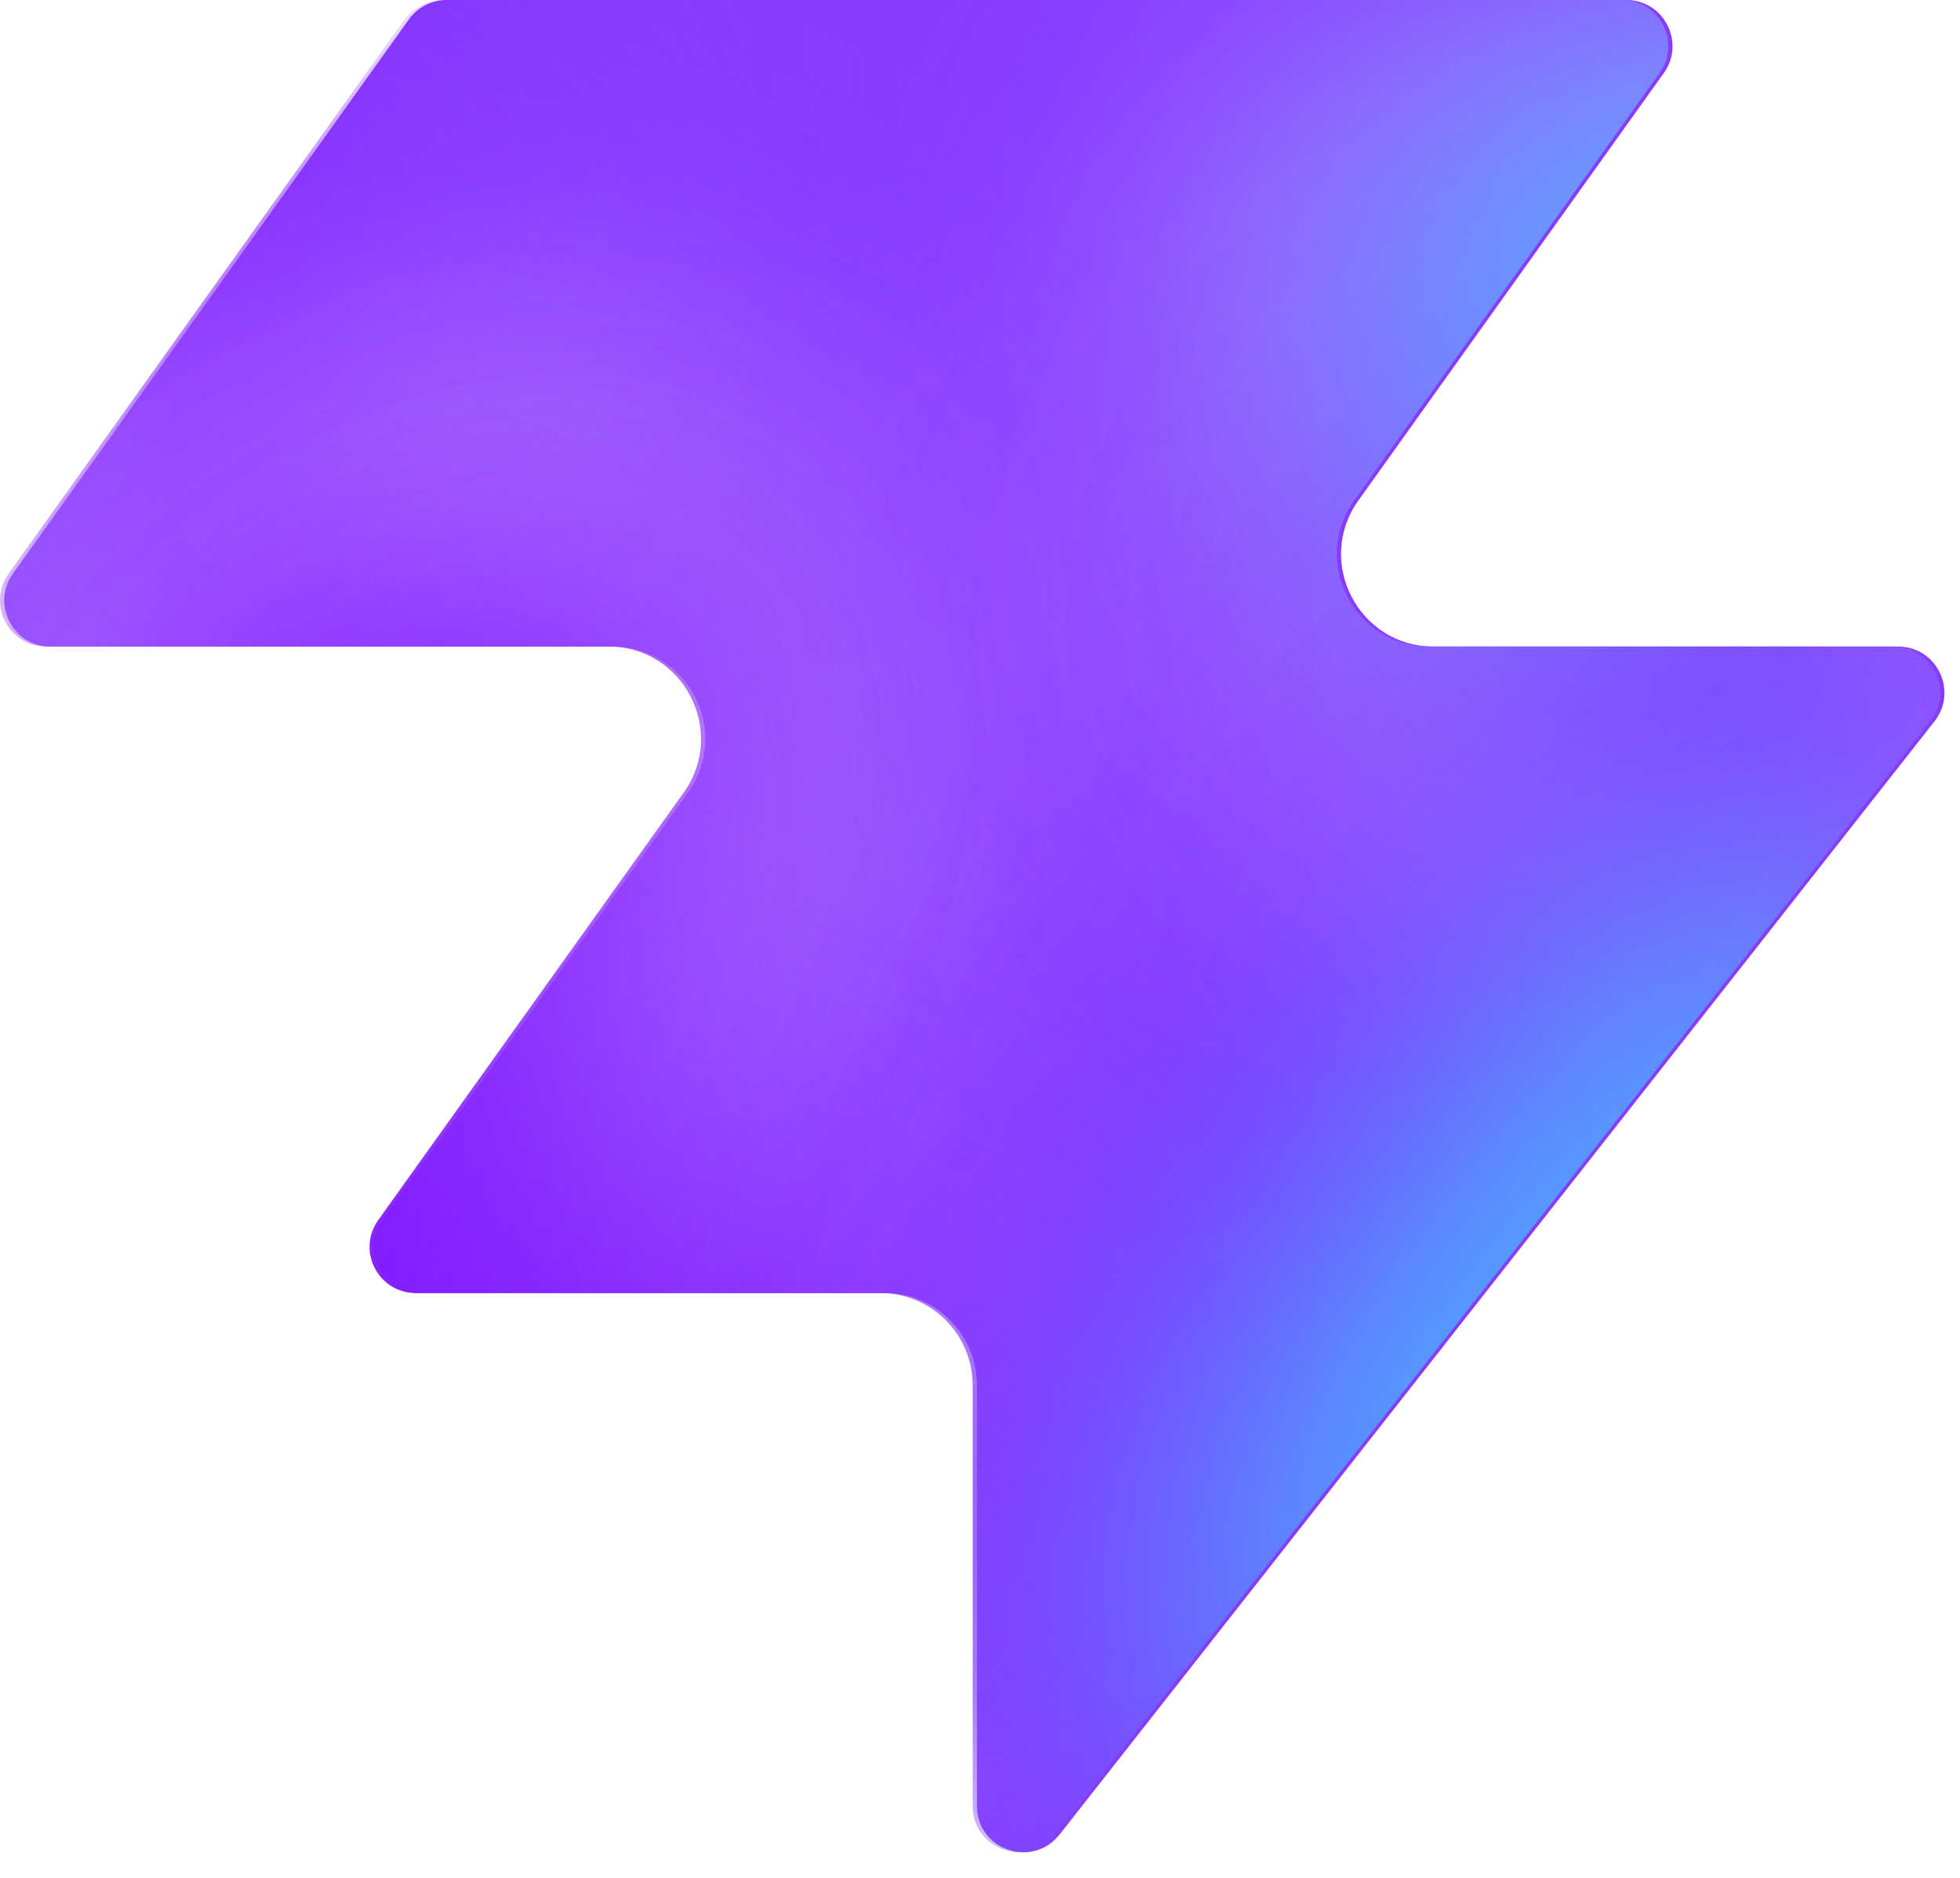
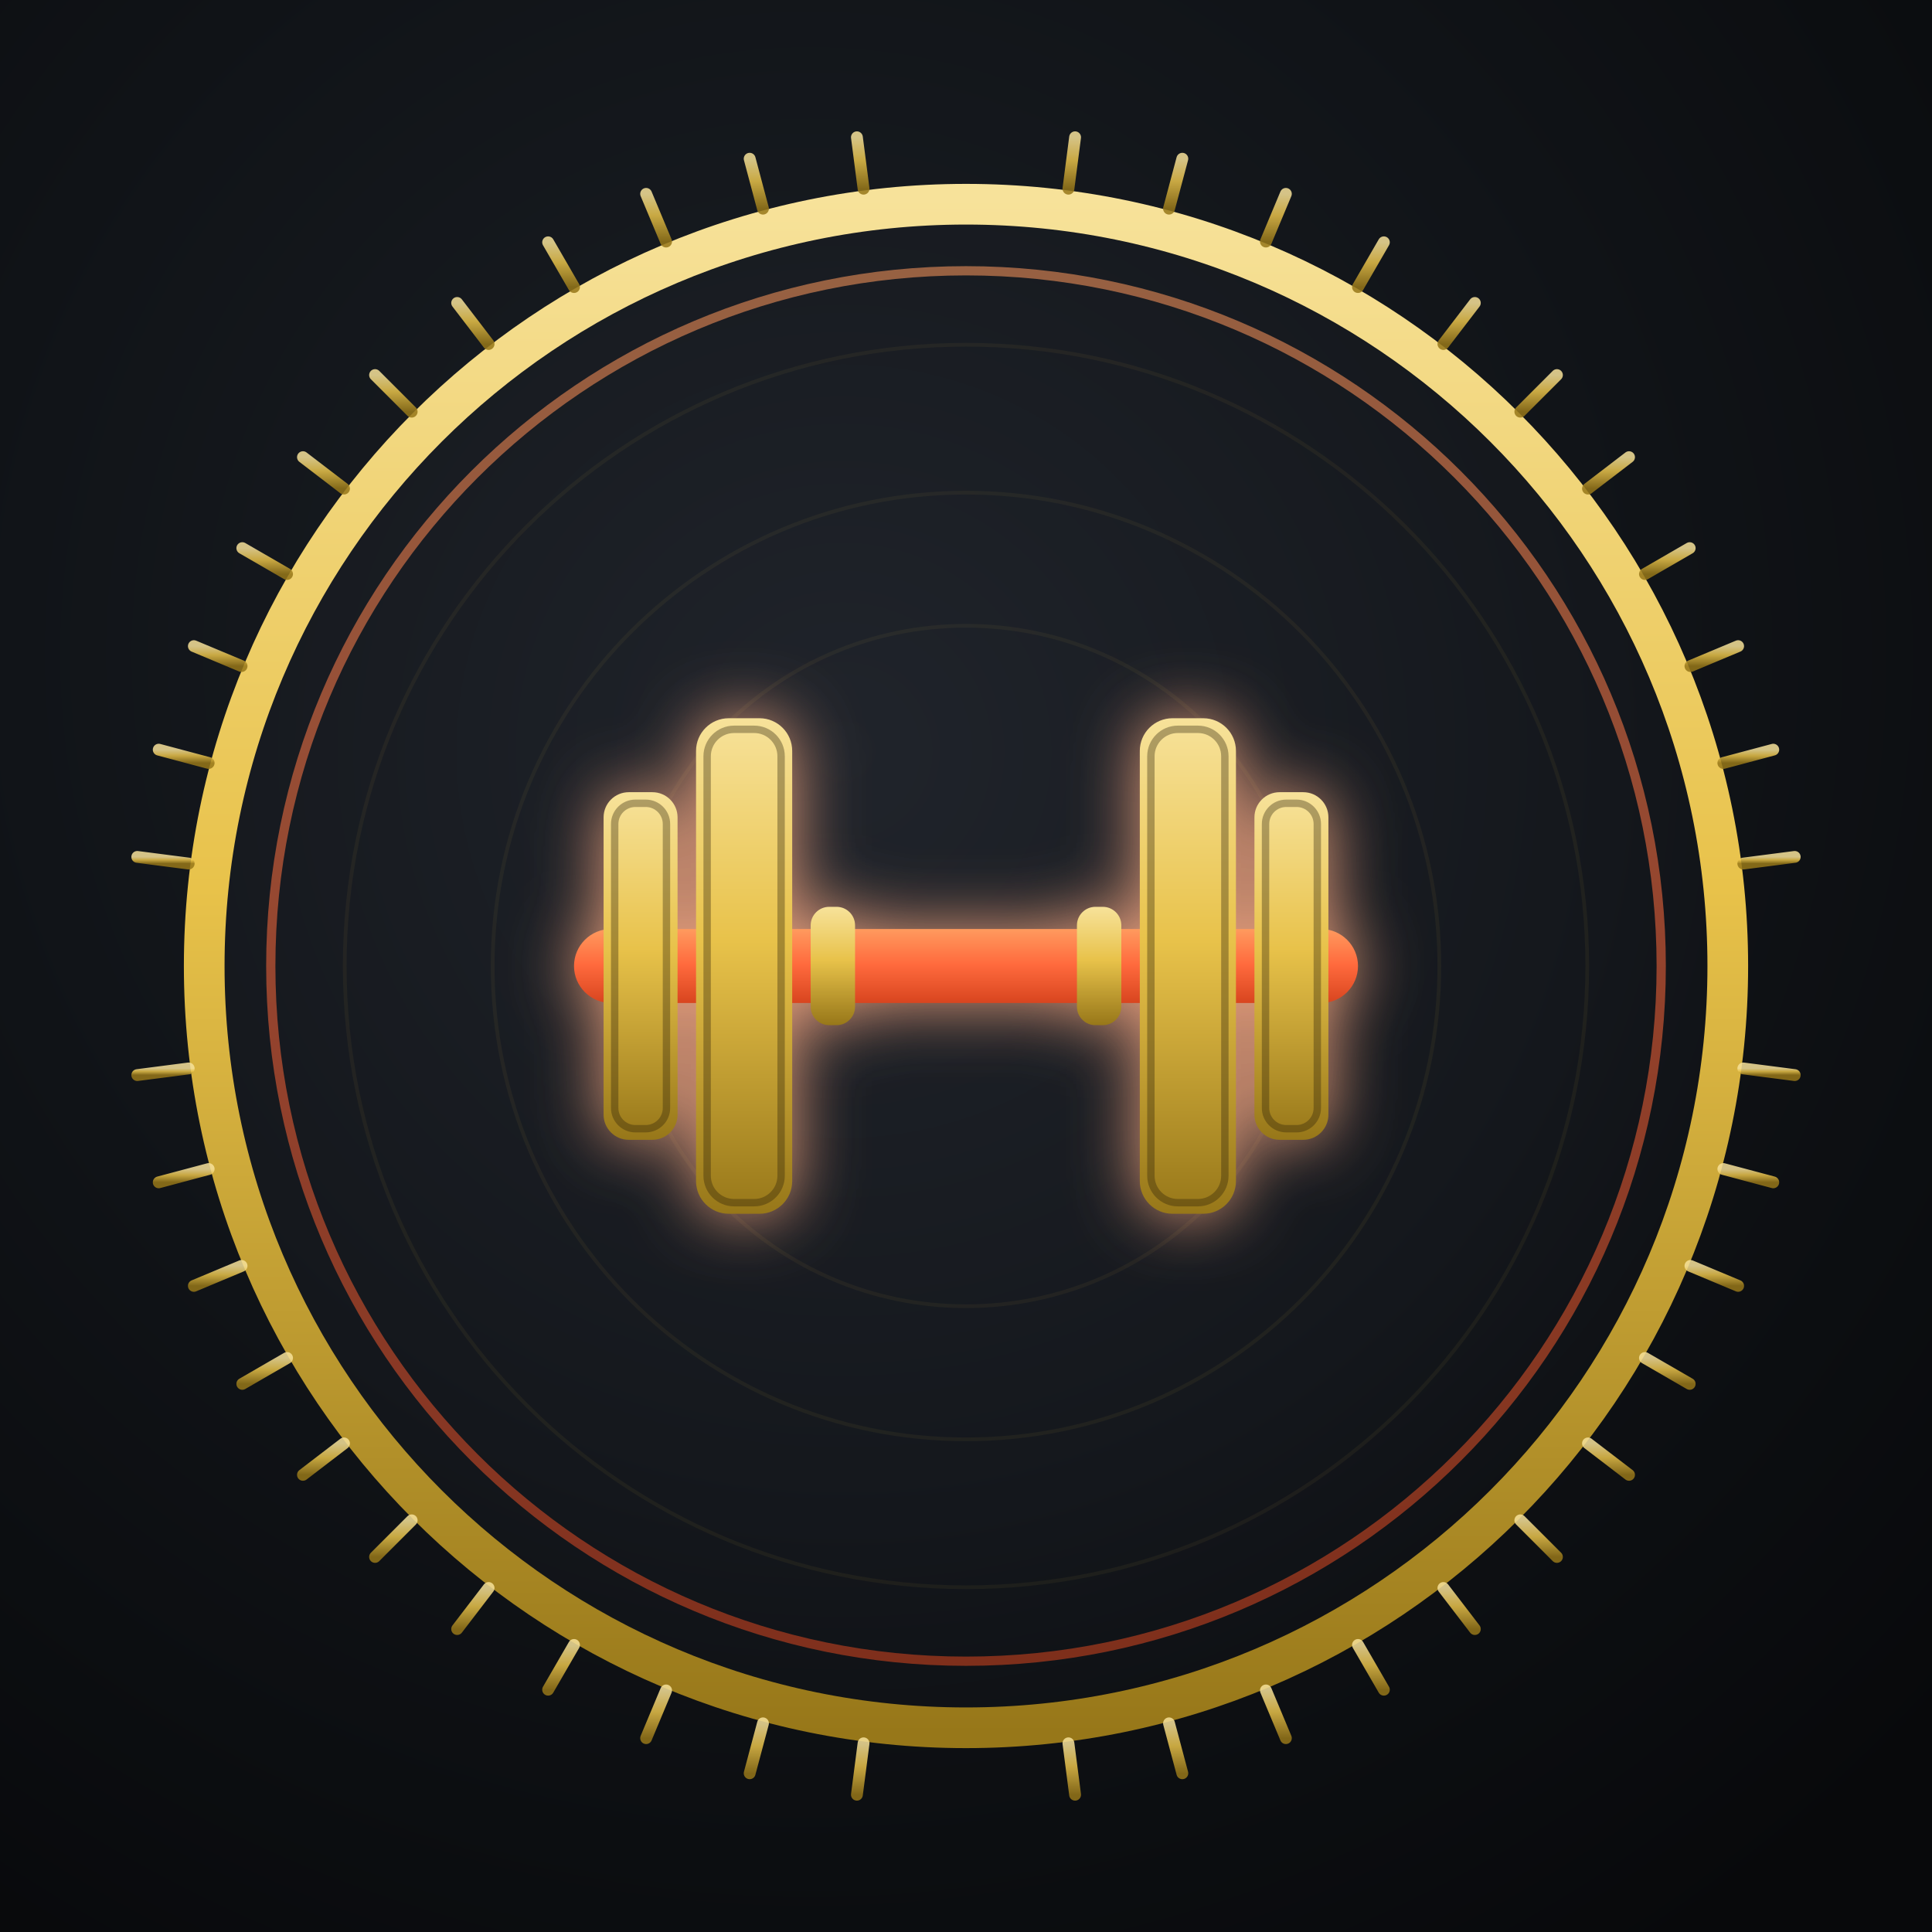
- <svg xmlns="http://www.w3.org/2000/svg" width="48" height="46" fill="none" viewBox="0 0 48 46">
-   <path fill="#863bff" d="M25.946 44.938c-.664.845-2.021.375-2.021-.698V33.937a2.26 2.26 0 0 0-2.262-2.262H10.287c-.92 0-1.456-1.04-.92-1.788l7.48-10.471c1.07-1.497 0-3.578-1.842-3.578H1.237c-.92 0-1.456-1.04-.92-1.788L10.013.474c.214-.297.556-.474.92-.474h28.894c.92 0 1.456 1.04.92 1.788l-7.48 10.471c-1.07 1.498 0 3.579 1.842 3.579h11.377c.943 0 1.473 1.088.89 1.83L25.947 44.94z" style="fill:#863bff;fill:color(display-p3 .525 .23 1);fill-opacity:1" />
-   <mask id="a" width="48" height="46" x="0" y="0" maskUnits="userSpaceOnUse" style="mask-type:alpha">
-     <path fill="#000" d="M25.842 44.938c-.664.844-2.021.375-2.021-.698V33.937a2.26 2.26 0 0 0-2.262-2.262H10.183c-.92 0-1.456-1.04-.92-1.788l7.48-10.471c1.07-1.498 0-3.579-1.842-3.579H1.133c-.92 0-1.456-1.04-.92-1.787L9.91.473c.214-.297.556-.474.92-.474h28.894c.92 0 1.456 1.04.92 1.788l-7.48 10.471c-1.07 1.498 0 3.578 1.842 3.578h11.377c.943 0 1.473 1.088.89 1.832L25.843 44.94z" style="fill:#000;fill-opacity:1" />
-   </mask>
-   <g mask="url(#a)">
-     <g filter="url(#b)">
-       <ellipse cx="5.508" cy="14.704" fill="#ede6ff" rx="5.508" ry="14.704" style="fill:#ede6ff;fill:color(display-p3 .927 .903 1);fill-opacity:1" transform="matrix(.00324 1 1 -.00324 -4.47 31.516)" />
+ <svg xmlns="http://www.w3.org/2000/svg" width="512" height="512" viewBox="0 0 512 512">
+   <defs>
+     <radialGradient id="gun" cx="42%" cy="34%" r="80%">
+       <stop offset="0%" stop-color="#1b1f25" />
+       <stop offset="55%" stop-color="#101317" />
+       <stop offset="100%" stop-color="#08090b" />
+     </radialGradient>
+     <radialGradient id="coin" cx="42%" cy="36%" r="72%">
+       <stop offset="0%" stop-color="#20242b" />
+       <stop offset="70%" stop-color="#14171c" />
+       <stop offset="100%" stop-color="#0c0e11" />
+     </radialGradient>
+     <linearGradient id="ember" x1="0" y1="0" x2="0" y2="1">
+       <stop offset="0%" stop-color="#ff9a5e" />
+       <stop offset="48%" stop-color="#ff6a3d" />
+       <stop offset="100%" stop-color="#d8451f" />
+     </linearGradient>
+     <linearGradient id="brass" x1="0" y1="0" x2="0" y2="1">
+       <stop offset="0%" stop-color="#f7e29a" />
+       <stop offset="45%" stop-color="#e8c24a" />
+       <stop offset="100%" stop-color="#977719" />
+     </linearGradient>
+     <filter id="glow" x="-30%" y="-30%" width="160%" height="160%">
+       <feGaussianBlur stdDeviation="9" result="b" />
+       <feColorMatrix in="b" type="matrix" values="0 0 0 0 1  0 0 0 0 0.42  0 0 0 0 0.24  0 0 0 0.9 0" />
+     </filter>
+   </defs>
+   <rect width="512" height="512" rx="0" fill="url(#gun)" />
+   <g transform="translate(256 256) scale(0.98) translate(-256 -256)">
+     <circle cx="256" cy="256" r="206" fill="url(#coin)" stroke="url(#brass)" stroke-width="11" />
+     <g fill="none" stroke="#e8c24a" stroke-opacity="0.06">
+       <circle cx="256" cy="256" r="168" />
+       <circle cx="256" cy="256" r="128" />
+       <circle cx="256" cy="256" r="92" />
    </g>
-     <g filter="url(#c)">
-       <ellipse cx="10.399" cy="29.851" fill="#ede6ff" rx="10.399" ry="29.851" style="fill:#ede6ff;fill:color(display-p3 .927 .903 1);fill-opacity:1" transform="matrix(.00324 1 1 -.00324 -39.328 7.883)" />
+     <circle cx="256" cy="256" r="188" fill="none" stroke="url(#ember)" stroke-width="2.5" stroke-opacity="0.55" />
+     <line x1="468.0" y1="256.0" x2="482.0" y2="256.0" stroke="url(#brass)" stroke-width="3.2" stroke-linecap="round" opacity="0.85" />
+     <line x1="466.2" y1="283.7" x2="480.1" y2="285.5" stroke="url(#brass)" stroke-width="3.2" stroke-linecap="round" opacity="0.85" />
+     <line x1="460.8" y1="310.9" x2="474.3" y2="314.5" stroke="url(#brass)" stroke-width="3.2" stroke-linecap="round" opacity="0.85" />
+     <line x1="451.9" y1="337.1" x2="464.8" y2="342.5" stroke="url(#brass)" stroke-width="3.2" stroke-linecap="round" opacity="0.85" />
+     <line x1="439.6" y1="362.0" x2="451.7" y2="369.0" stroke="url(#brass)" stroke-width="3.2" stroke-linecap="round" opacity="0.85" />
+     <line x1="424.2" y1="385.1" x2="435.3" y2="393.6" stroke="url(#brass)" stroke-width="3.2" stroke-linecap="round" opacity="0.85" />
+     <line x1="405.9" y1="405.9" x2="415.8" y2="415.8" stroke="url(#brass)" stroke-width="3.2" stroke-linecap="round" opacity="0.85" />
+     <line x1="385.1" y1="424.2" x2="393.6" y2="435.3" stroke="url(#brass)" stroke-width="3.2" stroke-linecap="round" opacity="0.85" />
+     <line x1="362.0" y1="439.6" x2="369.0" y2="451.7" stroke="url(#brass)" stroke-width="3.2" stroke-linecap="round" opacity="0.85" />
+     <line x1="337.1" y1="451.9" x2="342.5" y2="464.8" stroke="url(#brass)" stroke-width="3.2" stroke-linecap="round" opacity="0.85" />
+     <line x1="310.9" y1="460.8" x2="314.5" y2="474.3" stroke="url(#brass)" stroke-width="3.2" stroke-linecap="round" opacity="0.85" />
+     <line x1="283.7" y1="466.2" x2="285.5" y2="480.1" stroke="url(#brass)" stroke-width="3.2" stroke-linecap="round" opacity="0.85" />
+     <line x1="256.0" y1="468.0" x2="256.0" y2="482.0" stroke="url(#brass)" stroke-width="3.2" stroke-linecap="round" opacity="0.85" />
+     <line x1="228.3" y1="466.2" x2="226.5" y2="480.1" stroke="url(#brass)" stroke-width="3.2" stroke-linecap="round" opacity="0.85" />
+     <line x1="201.1" y1="460.8" x2="197.5" y2="474.3" stroke="url(#brass)" stroke-width="3.2" stroke-linecap="round" opacity="0.85" />
+     <line x1="174.9" y1="451.9" x2="169.5" y2="464.8" stroke="url(#brass)" stroke-width="3.2" stroke-linecap="round" opacity="0.85" />
+     <line x1="150.0" y1="439.6" x2="143.0" y2="451.7" stroke="url(#brass)" stroke-width="3.2" stroke-linecap="round" opacity="0.85" />
+     <line x1="126.9" y1="424.2" x2="118.4" y2="435.3" stroke="url(#brass)" stroke-width="3.2" stroke-linecap="round" opacity="0.85" />
+     <line x1="106.1" y1="405.9" x2="96.2" y2="415.8" stroke="url(#brass)" stroke-width="3.2" stroke-linecap="round" opacity="0.85" />
+     <line x1="87.8" y1="385.1" x2="76.7" y2="393.6" stroke="url(#brass)" stroke-width="3.2" stroke-linecap="round" opacity="0.85" />
+     <line x1="72.4" y1="362.0" x2="60.3" y2="369.0" stroke="url(#brass)" stroke-width="3.2" stroke-linecap="round" opacity="0.85" />
+     <line x1="60.1" y1="337.1" x2="47.2" y2="342.5" stroke="url(#brass)" stroke-width="3.2" stroke-linecap="round" opacity="0.85" />
+     <line x1="51.2" y1="310.9" x2="37.7" y2="314.5" stroke="url(#brass)" stroke-width="3.2" stroke-linecap="round" opacity="0.85" />
+     <line x1="45.8" y1="283.7" x2="31.9" y2="285.5" stroke="url(#brass)" stroke-width="3.2" stroke-linecap="round" opacity="0.85" />
+     <line x1="44.0" y1="256.0" x2="30.0" y2="256.0" stroke="url(#brass)" stroke-width="3.2" stroke-linecap="round" opacity="0.85" />
+     <line x1="45.8" y1="228.3" x2="31.9" y2="226.5" stroke="url(#brass)" stroke-width="3.2" stroke-linecap="round" opacity="0.85" />
+     <line x1="51.2" y1="201.1" x2="37.7" y2="197.5" stroke="url(#brass)" stroke-width="3.2" stroke-linecap="round" opacity="0.85" />
+     <line x1="60.1" y1="174.9" x2="47.2" y2="169.5" stroke="url(#brass)" stroke-width="3.2" stroke-linecap="round" opacity="0.85" />
+     <line x1="72.4" y1="150.0" x2="60.3" y2="143.0" stroke="url(#brass)" stroke-width="3.2" stroke-linecap="round" opacity="0.85" />
+     <line x1="87.8" y1="126.9" x2="76.7" y2="118.4" stroke="url(#brass)" stroke-width="3.2" stroke-linecap="round" opacity="0.85" />
+     <line x1="106.1" y1="106.1" x2="96.2" y2="96.2" stroke="url(#brass)" stroke-width="3.2" stroke-linecap="round" opacity="0.85" />
+     <line x1="126.9" y1="87.8" x2="118.4" y2="76.7" stroke="url(#brass)" stroke-width="3.2" stroke-linecap="round" opacity="0.85" />
+     <line x1="150.0" y1="72.4" x2="143.0" y2="60.3" stroke="url(#brass)" stroke-width="3.2" stroke-linecap="round" opacity="0.85" />
+     <line x1="174.9" y1="60.1" x2="169.5" y2="47.2" stroke="url(#brass)" stroke-width="3.2" stroke-linecap="round" opacity="0.85" />
+     <line x1="201.1" y1="51.2" x2="197.5" y2="37.7" stroke="url(#brass)" stroke-width="3.2" stroke-linecap="round" opacity="0.85" />
+     <line x1="228.3" y1="45.8" x2="226.5" y2="31.9" stroke="url(#brass)" stroke-width="3.2" stroke-linecap="round" opacity="0.85" />
+     <line x1="256.0" y1="44.0" x2="256.0" y2="30.0" stroke="url(#brass)" stroke-width="3.2" stroke-linecap="round" opacity="0.85" />
+     <line x1="283.7" y1="45.8" x2="285.5" y2="31.9" stroke="url(#brass)" stroke-width="3.2" stroke-linecap="round" opacity="0.85" />
+     <line x1="310.9" y1="51.2" x2="314.5" y2="37.7" stroke="url(#brass)" stroke-width="3.2" stroke-linecap="round" opacity="0.85" />
+     <line x1="337.1" y1="60.1" x2="342.5" y2="47.2" stroke="url(#brass)" stroke-width="3.2" stroke-linecap="round" opacity="0.85" />
+     <line x1="362.0" y1="72.4" x2="369.0" y2="60.3" stroke="url(#brass)" stroke-width="3.2" stroke-linecap="round" opacity="0.85" />
+     <line x1="385.1" y1="87.8" x2="393.6" y2="76.7" stroke="url(#brass)" stroke-width="3.2" stroke-linecap="round" opacity="0.85" />
+     <line x1="405.9" y1="106.1" x2="415.8" y2="96.2" stroke="url(#brass)" stroke-width="3.2" stroke-linecap="round" opacity="0.85" />
+     <line x1="424.2" y1="126.9" x2="435.3" y2="118.4" stroke="url(#brass)" stroke-width="3.2" stroke-linecap="round" opacity="0.85" />
+     <line x1="439.6" y1="150.0" x2="451.7" y2="143.0" stroke="url(#brass)" stroke-width="3.2" stroke-linecap="round" opacity="0.85" />
+     <line x1="451.9" y1="174.9" x2="464.8" y2="169.5" stroke="url(#brass)" stroke-width="3.2" stroke-linecap="round" opacity="0.85" />
+     <line x1="460.8" y1="201.1" x2="474.3" y2="197.5" stroke="url(#brass)" stroke-width="3.2" stroke-linecap="round" opacity="0.85" />
+     <line x1="466.2" y1="228.3" x2="480.1" y2="226.5" stroke="url(#brass)" stroke-width="3.2" stroke-linecap="round" opacity="0.85" />
+     <g filter="url(#glow)">
+       <rect x="150" y="246" width="212" height="20" rx="10" fill="url(#ember)" />
+       <rect x="214" y="240" width="12" height="32" rx="5" fill="url(#brass)" />
+       <rect x="286" y="240" width="12" height="32" rx="5" fill="url(#brass)" />
+       <rect x="183" y="189" width="26" height="134" rx="8.84" fill="url(#brass)" />
+       <rect x="186" y="192" width="20" height="128" rx="7.28" fill="none" stroke="#2a1e07" stroke-opacity="0.35" stroke-width="2" />
+       <rect x="158" y="209" width="20" height="94" rx="6.8" fill="url(#brass)" />
+       <rect x="161" y="212" width="14" height="88" rx="5.6" fill="none" stroke="#2a1e07" stroke-opacity="0.35" stroke-width="2" />
+       <rect x="303" y="189" width="26" height="134" rx="8.84" fill="url(#brass)" />
+       <rect x="306" y="192" width="20" height="128" rx="7.28" fill="none" stroke="#2a1e07" stroke-opacity="0.35" stroke-width="2" />
+       <rect x="334" y="209" width="20" height="94" rx="6.8" fill="url(#brass)" />
+       <rect x="337" y="212" width="14" height="88" rx="5.6" fill="none" stroke="#2a1e07" stroke-opacity="0.35" stroke-width="2" />
    </g>
-     <g filter="url(#d)">
-       <ellipse cx="5.508" cy="30.487" fill="#7e14ff" rx="5.508" ry="30.487" style="fill:#7e14ff;fill:color(display-p3 .492 .077 1);fill-opacity:1" transform="rotate(89.814 -25.913 -14.639)scale(1 -1)" />
-     </g>
-     <g filter="url(#e)">
-       <ellipse cx="5.508" cy="30.599" fill="#7e14ff" rx="5.508" ry="30.599" style="fill:#7e14ff;fill:color(display-p3 .492 .077 1);fill-opacity:1" transform="rotate(89.814 -32.644 -3.334)scale(1 -1)" />
-     </g>
-     <g filter="url(#f)">
-       <ellipse cx="5.508" cy="30.599" fill="#7e14ff" rx="5.508" ry="30.599" style="fill:#7e14ff;fill:color(display-p3 .492 .077 1);fill-opacity:1" transform="matrix(.00324 1 1 -.00324 -34.34 30.47)" />
-     </g>
-     <g filter="url(#g)">
-       <ellipse cx="14.072" cy="22.078" fill="#ede6ff" rx="14.072" ry="22.078" style="fill:#ede6ff;fill:color(display-p3 .927 .903 1);fill-opacity:1" transform="rotate(93.35 24.506 48.493)scale(-1 1)" />
-     </g>
-     <g filter="url(#h)">
-       <ellipse cx="3.47" cy="21.501" fill="#7e14ff" rx="3.47" ry="21.501" style="fill:#7e14ff;fill:color(display-p3 .492 .077 1);fill-opacity:1" transform="rotate(89.009 28.708 47.59)scale(-1 1)" />
-     </g>
-     <g filter="url(#i)">
-       <ellipse cx="3.47" cy="21.501" fill="#7e14ff" rx="3.47" ry="21.501" style="fill:#7e14ff;fill:color(display-p3 .492 .077 1);fill-opacity:1" transform="rotate(89.009 28.708 47.59)scale(-1 1)" />
-     </g>
-     <g filter="url(#j)">
-       <ellipse cx=".387" cy="8.972" fill="#7e14ff" rx="4.407" ry="29.108" style="fill:#7e14ff;fill:color(display-p3 .492 .077 1);fill-opacity:1" transform="rotate(39.51 .387 8.972)" />
-     </g>
-     <g filter="url(#k)">
-       <ellipse cx="47.523" cy="-6.092" fill="#7e14ff" rx="4.407" ry="29.108" style="fill:#7e14ff;fill:color(display-p3 .492 .077 1);fill-opacity:1" transform="rotate(37.892 47.523 -6.092)" />
-     </g>
-     <g filter="url(#l)">
-       <ellipse cx="41.412" cy="6.333" fill="#47bfff" rx="5.971" ry="9.665" style="fill:#47bfff;fill:color(display-p3 .28 .748 1);fill-opacity:1" transform="rotate(37.892 41.412 6.333)" />
-     </g>
-     <g filter="url(#m)">
-       <ellipse cx="-1.879" cy="38.332" fill="#7e14ff" rx="4.407" ry="29.108" style="fill:#7e14ff;fill:color(display-p3 .492 .077 1);fill-opacity:1" transform="rotate(37.892 -1.88 38.332)" />
-     </g>
-     <g filter="url(#n)">
-       <ellipse cx="-1.879" cy="38.332" fill="#7e14ff" rx="4.407" ry="29.108" style="fill:#7e14ff;fill:color(display-p3 .492 .077 1);fill-opacity:1" transform="rotate(37.892 -1.88 38.332)" />
-     </g>
-     <g filter="url(#o)">
-       <ellipse cx="35.651" cy="29.907" fill="#7e14ff" rx="4.407" ry="29.108" style="fill:#7e14ff;fill:color(display-p3 .492 .077 1);fill-opacity:1" transform="rotate(37.892 35.651 29.907)" />
-     </g>
-     <g filter="url(#p)">
-       <ellipse cx="38.418" cy="32.4" fill="#47bfff" rx="5.971" ry="15.297" style="fill:#47bfff;fill:color(display-p3 .28 .748 1);fill-opacity:1" transform="rotate(37.892 38.418 32.4)" />
+     <g>
+       <rect x="150" y="246" width="212" height="20" rx="10" fill="url(#ember)" />
+       <rect x="214" y="240" width="12" height="32" rx="5" fill="url(#brass)" />
+       <rect x="286" y="240" width="12" height="32" rx="5" fill="url(#brass)" />
+       <rect x="183" y="189" width="26" height="134" rx="8.84" fill="url(#brass)" />
+       <rect x="186" y="192" width="20" height="128" rx="7.28" fill="none" stroke="#2a1e07" stroke-opacity="0.35" stroke-width="2" />
+       <rect x="158" y="209" width="20" height="94" rx="6.8" fill="url(#brass)" />
+       <rect x="161" y="212" width="14" height="88" rx="5.6" fill="none" stroke="#2a1e07" stroke-opacity="0.35" stroke-width="2" />
+       <rect x="303" y="189" width="26" height="134" rx="8.84" fill="url(#brass)" />
+       <rect x="306" y="192" width="20" height="128" rx="7.28" fill="none" stroke="#2a1e07" stroke-opacity="0.35" stroke-width="2" />
+       <rect x="334" y="209" width="20" height="94" rx="6.8" fill="url(#brass)" />
+       <rect x="337" y="212" width="14" height="88" rx="5.6" fill="none" stroke="#2a1e07" stroke-opacity="0.35" stroke-width="2" />
    </g>
  </g>
-   <defs>
-     <filter id="b" width="60.045" height="41.654" x="-19.77" y="16.149" color-interpolation-filters="sRGB" filterUnits="userSpaceOnUse">
-       <feFlood flood-opacity="0" result="BackgroundImageFix" />
-       <feBlend in="SourceGraphic" in2="BackgroundImageFix" result="shape" />
-       <feGaussianBlur result="effect1_foregroundBlur_2002_17158" stdDeviation="7.659" />
-     </filter>
-     <filter id="c" width="90.34" height="51.437" x="-54.613" y="-7.533" color-interpolation-filters="sRGB" filterUnits="userSpaceOnUse">
-       <feFlood flood-opacity="0" result="BackgroundImageFix" />
-       <feBlend in="SourceGraphic" in2="BackgroundImageFix" result="shape" />
-       <feGaussianBlur result="effect1_foregroundBlur_2002_17158" stdDeviation="7.659" />
-     </filter>
-     <filter id="d" width="79.355" height="29.4" x="-49.64" y="2.03" color-interpolation-filters="sRGB" filterUnits="userSpaceOnUse">
-       <feFlood flood-opacity="0" result="BackgroundImageFix" />
-       <feBlend in="SourceGraphic" in2="BackgroundImageFix" result="shape" />
-       <feGaussianBlur result="effect1_foregroundBlur_2002_17158" stdDeviation="4.596" />
-     </filter>
-     <filter id="e" width="79.579" height="29.4" x="-45.045" y="20.029" color-interpolation-filters="sRGB" filterUnits="userSpaceOnUse">
-       <feFlood flood-opacity="0" result="BackgroundImageFix" />
-       <feBlend in="SourceGraphic" in2="BackgroundImageFix" result="shape" />
-       <feGaussianBlur result="effect1_foregroundBlur_2002_17158" stdDeviation="4.596" />
-     </filter>
-     <filter id="f" width="79.579" height="29.4" x="-43.513" y="21.178" color-interpolation-filters="sRGB" filterUnits="userSpaceOnUse">
-       <feFlood flood-opacity="0" result="BackgroundImageFix" />
-       <feBlend in="SourceGraphic" in2="BackgroundImageFix" result="shape" />
-       <feGaussianBlur result="effect1_foregroundBlur_2002_17158" stdDeviation="4.596" />
-     </filter>
-     <filter id="g" width="74.749" height="58.852" x="15.756" y="-17.901" color-interpolation-filters="sRGB" filterUnits="userSpaceOnUse">
-       <feFlood flood-opacity="0" result="BackgroundImageFix" />
-       <feBlend in="SourceGraphic" in2="BackgroundImageFix" result="shape" />
-       <feGaussianBlur result="effect1_foregroundBlur_2002_17158" stdDeviation="7.659" />
-     </filter>
-     <filter id="h" width="61.377" height="25.362" x="23.548" y="2.284" color-interpolation-filters="sRGB" filterUnits="userSpaceOnUse">
-       <feFlood flood-opacity="0" result="BackgroundImageFix" />
-       <feBlend in="SourceGraphic" in2="BackgroundImageFix" result="shape" />
-       <feGaussianBlur result="effect1_foregroundBlur_2002_17158" stdDeviation="4.596" />
-     </filter>
-     <filter id="i" width="61.377" height="25.362" x="23.548" y="2.284" color-interpolation-filters="sRGB" filterUnits="userSpaceOnUse">
-       <feFlood flood-opacity="0" result="BackgroundImageFix" />
-       <feBlend in="SourceGraphic" in2="BackgroundImageFix" result="shape" />
-       <feGaussianBlur result="effect1_foregroundBlur_2002_17158" stdDeviation="4.596" />
-     </filter>
-     <filter id="j" width="56.045" height="63.649" x="-27.636" y="-22.853" color-interpolation-filters="sRGB" filterUnits="userSpaceOnUse">
-       <feFlood flood-opacity="0" result="BackgroundImageFix" />
-       <feBlend in="SourceGraphic" in2="BackgroundImageFix" result="shape" />
-       <feGaussianBlur result="effect1_foregroundBlur_2002_17158" stdDeviation="4.596" />
-     </filter>
-     <filter id="k" width="54.814" height="64.646" x="20.116" y="-38.415" color-interpolation-filters="sRGB" filterUnits="userSpaceOnUse">
-       <feFlood flood-opacity="0" result="BackgroundImageFix" />
-       <feBlend in="SourceGraphic" in2="BackgroundImageFix" result="shape" />
-       <feGaussianBlur result="effect1_foregroundBlur_2002_17158" stdDeviation="4.596" />
-     </filter>
-     <filter id="l" width="33.541" height="35.313" x="24.641" y="-11.323" color-interpolation-filters="sRGB" filterUnits="userSpaceOnUse">
-       <feFlood flood-opacity="0" result="BackgroundImageFix" />
-       <feBlend in="SourceGraphic" in2="BackgroundImageFix" result="shape" />
-       <feGaussianBlur result="effect1_foregroundBlur_2002_17158" stdDeviation="4.596" />
-     </filter>
-     <filter id="m" width="54.814" height="64.646" x="-29.286" y="6.009" color-interpolation-filters="sRGB" filterUnits="userSpaceOnUse">
-       <feFlood flood-opacity="0" result="BackgroundImageFix" />
-       <feBlend in="SourceGraphic" in2="BackgroundImageFix" result="shape" />
-       <feGaussianBlur result="effect1_foregroundBlur_2002_17158" stdDeviation="4.596" />
-     </filter>
-     <filter id="n" width="54.814" height="64.646" x="-29.286" y="6.009" color-interpolation-filters="sRGB" filterUnits="userSpaceOnUse">
-       <feFlood flood-opacity="0" result="BackgroundImageFix" />
-       <feBlend in="SourceGraphic" in2="BackgroundImageFix" result="shape" />
-       <feGaussianBlur result="effect1_foregroundBlur_2002_17158" stdDeviation="4.596" />
-     </filter>
-     <filter id="o" width="54.814" height="64.646" x="8.244" y="-2.416" color-interpolation-filters="sRGB" filterUnits="userSpaceOnUse">
-       <feFlood flood-opacity="0" result="BackgroundImageFix" />
-       <feBlend in="SourceGraphic" in2="BackgroundImageFix" result="shape" />
-       <feGaussianBlur result="effect1_foregroundBlur_2002_17158" stdDeviation="4.596" />
-     </filter>
-     <filter id="p" width="39.409" height="43.623" x="18.713" y="10.588" color-interpolation-filters="sRGB" filterUnits="userSpaceOnUse">
-       <feFlood flood-opacity="0" result="BackgroundImageFix" />
-       <feBlend in="SourceGraphic" in2="BackgroundImageFix" result="shape" />
-       <feGaussianBlur result="effect1_foregroundBlur_2002_17158" stdDeviation="4.596" />
-     </filter>
-   </defs>
</svg>
